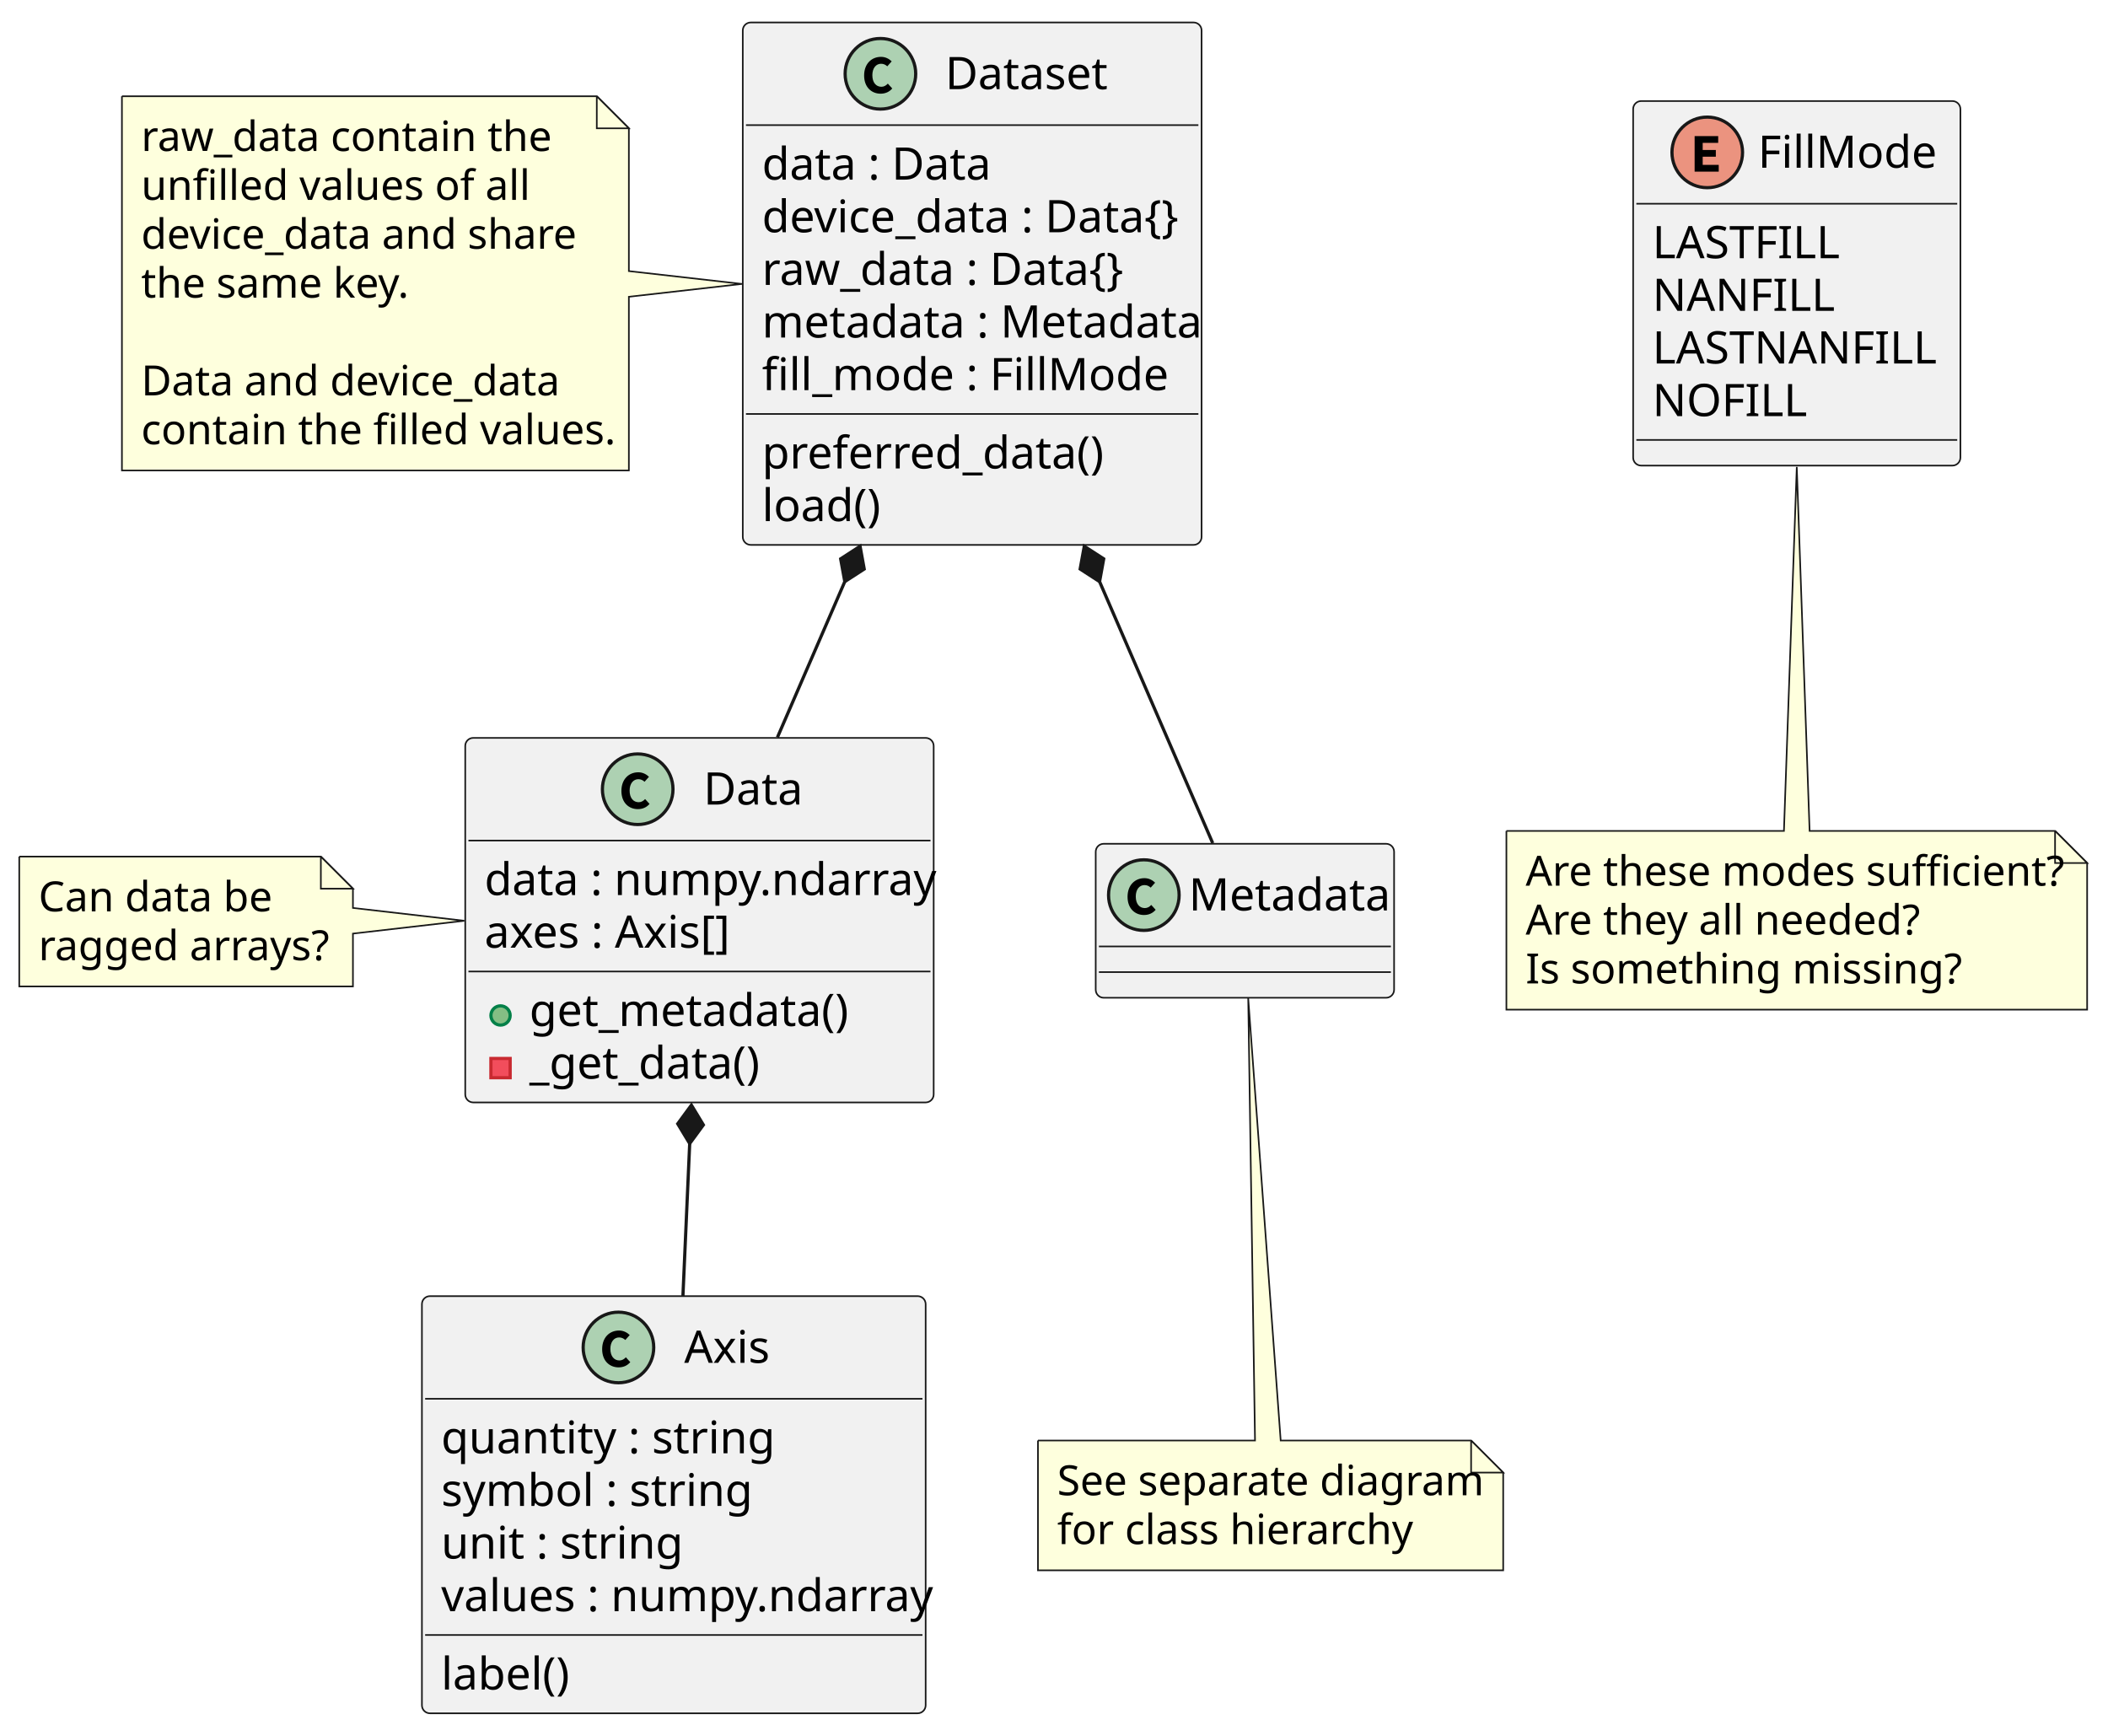
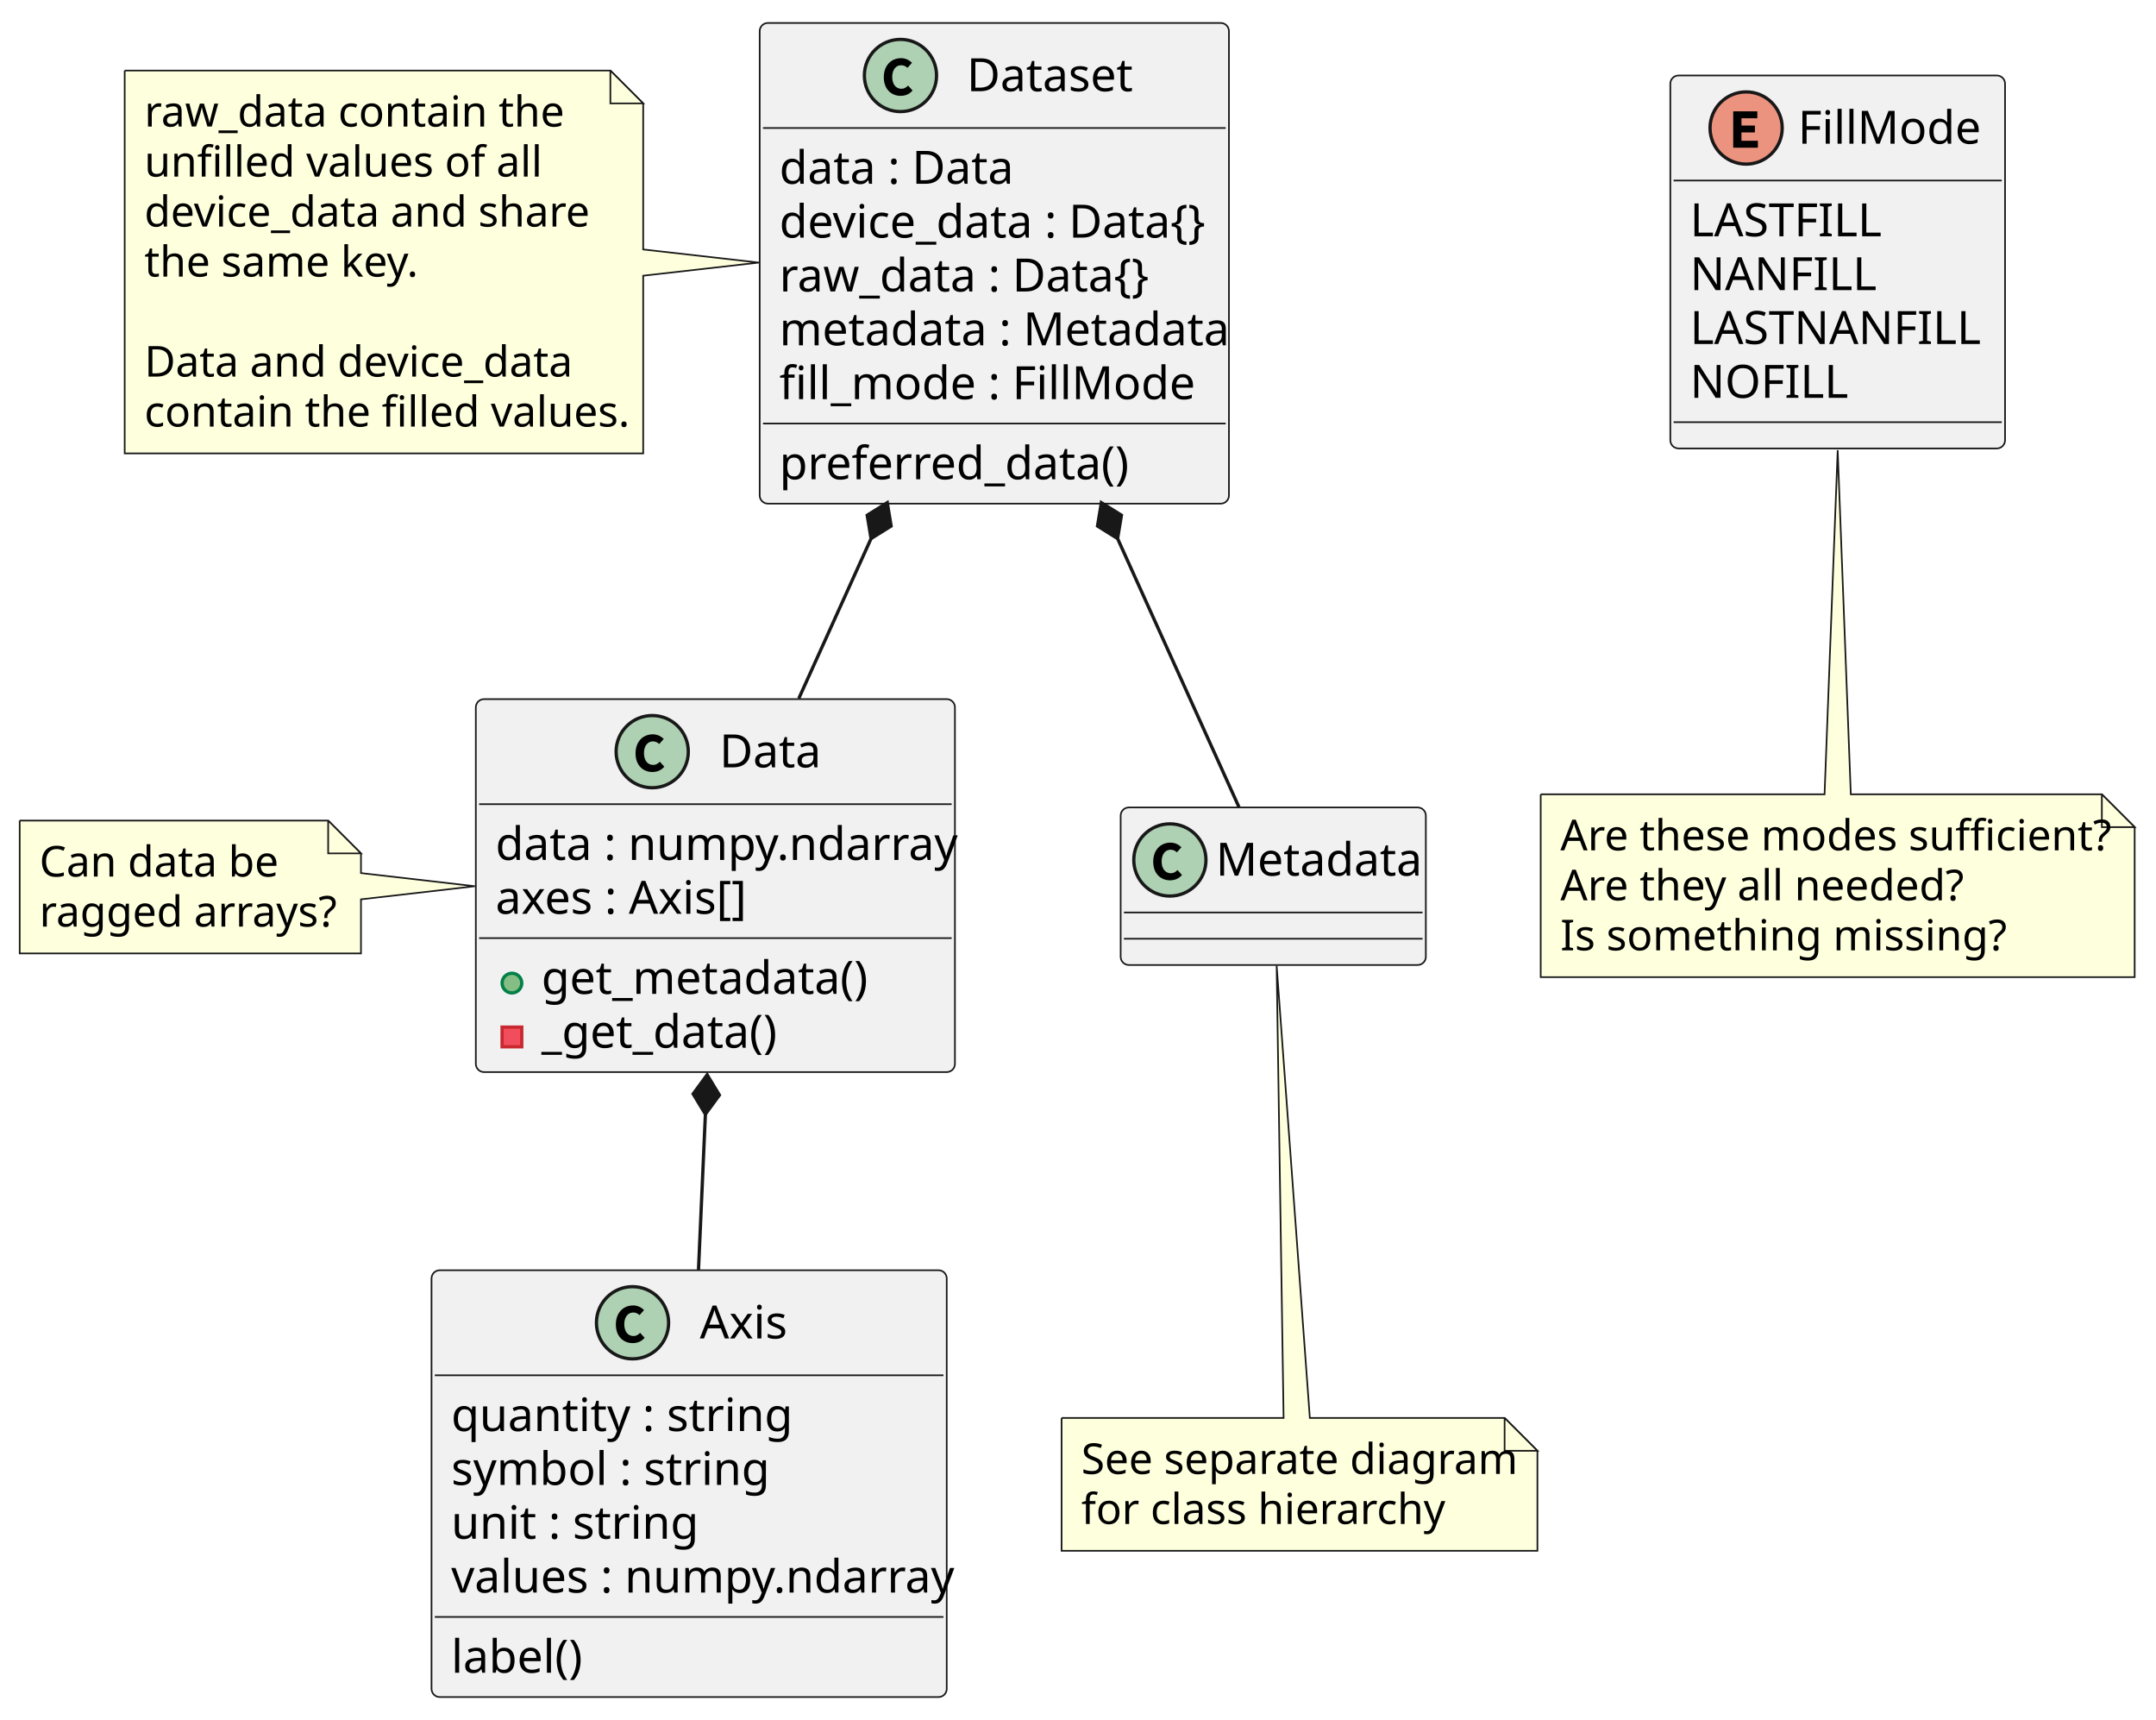
- <svg xmlns="http://www.w3.org/2000/svg" contentStyleType="text/css" height="541px" preserveAspectRatio="none" style="width:657px;height:541px;background:#FFFFFF;" version="1.1" viewBox="0 0 657 541" width="657px" zoomAndPan="magnify">
+ <svg xmlns="http://www.w3.org/2000/svg" contentStyleType="text/css" height="524px" preserveAspectRatio="none" style="width:657px;height:524px;background:#FFFFFF;" version="1.1" viewBox="0 0 657 524" width="657px" zoomAndPan="magnify">
  <defs />
  <g>
    <g id="elem_Dataset">
-       <rect codeLine="2" fill="#F1F1F1" height="162.844" id="Dataset" rx="2.5" ry="2.5" style="stroke:#181818;stroke-width:0.5;" width="143" x="231.5" y="7" />
+       <rect codeLine="2" fill="#F1F1F1" height="146.438" id="Dataset" rx="2.5" ry="2.5" style="stroke:#181818;stroke-width:0.5;" width="143" x="231.5" y="7" />
      <ellipse cx="274.4" cy="23" fill="#ADD1B2" rx="11" ry="11" style="stroke:#181818;stroke-width:1.0;" />
      <path d="M274.447,29.203 C275.947,29.203 277.181,28.641 278.087,27.578 L276.712,26.062 C276.166,26.656 275.509,27.047 274.712,27.047 C273.041,27.047 271.884,25.719 271.884,23.438 C271.884,21.219 273.041,19.875 274.603,19.875 C275.416,19.875 276.009,20.188 276.541,20.672 L277.916,19.125 C277.166,18.391 276.009,17.719 274.603,17.719 C271.65,17.719 269.322,19.859 269.322,23.531 C269.322,27.25 271.697,29.203 274.447,29.203 Z " fill="#000000" />
      <text fill="#000000" font-family="sans-serif" font-size="14" lengthAdjust="spacing" textLength="49" x="294.6" y="27.785">Dataset</text>
      <line style="stroke:#181818;stroke-width:0.5;" x1="232.5" x2="373.5" y1="39" y2="39" />
      <text fill="#000000" font-family="sans-serif" font-size="14" lengthAdjust="spacing" textLength="68" x="237.5" y="55.988">data : Data</text>
      <text fill="#000000" font-family="sans-serif" font-size="14" lengthAdjust="spacing" textLength="123" x="237.5" y="72.394">device_data : Data{}</text>
      <text fill="#000000" font-family="sans-serif" font-size="14" lengthAdjust="spacing" textLength="108" x="237.5" y="88.801">raw_data : Data{}</text>
      <text fill="#000000" font-family="sans-serif" font-size="14" lengthAdjust="spacing" textLength="131" x="237.5" y="105.207">metadata : Metadata</text>
      <text fill="#000000" font-family="sans-serif" font-size="14" lengthAdjust="spacing" textLength="116" x="237.5" y="121.613">fill_mode : FillMode</text>
      <line style="stroke:#181818;stroke-width:0.5;" x1="232.5" x2="373.5" y1="129.031" y2="129.031" />
      <text fill="#000000" font-family="sans-serif" font-size="14" lengthAdjust="spacing" textLength="102" x="237.5" y="146.019">preferred_data()</text>
-       <text fill="#000000" font-family="sans-serif" font-size="14" lengthAdjust="spacing" textLength="37" x="237.5" y="162.426">load()</text>
    </g>
    <g id="elem_GMN3">
-       <path d="M38,30 L38,146.641 A0,0 0 0 0 38,146.641 L196,146.641 A0,0 0 0 0 196,146.641 L196,92.5 L231.24,88.5 L196,84.5 L196,40 L186,30 L38,30 A0,0 0 0 0 38,30 " fill="#FEFFDD" style="stroke:#181818;stroke-width:0.5;" />
-       <path d="M186,30 L186,40 L196,40 L186,30 " fill="#FEFFDD" style="stroke:#181818;stroke-width:0.5;" />
-       <text fill="#000000" font-family="sans-serif" font-size="13" lengthAdjust="spacing" textLength="118" x="44" y="47.06">raw_data contain the</text>
-       <text fill="#000000" font-family="sans-serif" font-size="13" lengthAdjust="spacing" textLength="113" x="44" y="62.295">unfilled values of all</text>
-       <text fill="#000000" font-family="sans-serif" font-size="13" lengthAdjust="spacing" textLength="127" x="44" y="77.529">device_data and share</text>
-       <text fill="#000000" font-family="sans-serif" font-size="13" lengthAdjust="spacing" textLength="79" x="44" y="92.764">the same key.</text>
-       <text fill="#000000" font-family="sans-serif" font-size="13" lengthAdjust="spacing" textLength="3" x="44" y="107.998"> </text>
-       <text fill="#000000" font-family="sans-serif" font-size="13" lengthAdjust="spacing" textLength="122" x="44" y="123.232">Data and device_data</text>
-       <text fill="#000000" font-family="sans-serif" font-size="13" lengthAdjust="spacing" textLength="137" x="44" y="138.467">contain the filled values.</text>
+       <path d="M38,21.5 L38,138.141 A0,0 0 0 0 38,138.141 L196,138.141 A0,0 0 0 0 196,138.141 L196,84 L231.24,80 L196,76 L196,31.5 L186,21.5 L38,21.5 A0,0 0 0 0 38,21.5 " fill="#FEFFDD" style="stroke:#181818;stroke-width:0.5;" />
+       <path d="M186,21.5 L186,31.5 L196,31.5 L186,21.5 " fill="#FEFFDD" style="stroke:#181818;stroke-width:0.5;" />
+       <text fill="#000000" font-family="sans-serif" font-size="13" lengthAdjust="spacing" textLength="118" x="44" y="38.56">raw_data contain the</text>
+       <text fill="#000000" font-family="sans-serif" font-size="13" lengthAdjust="spacing" textLength="113" x="44" y="53.795">unfilled values of all</text>
+       <text fill="#000000" font-family="sans-serif" font-size="13" lengthAdjust="spacing" textLength="127" x="44" y="69.029">device_data and share</text>
+       <text fill="#000000" font-family="sans-serif" font-size="13" lengthAdjust="spacing" textLength="79" x="44" y="84.264">the same key.</text>
+       <text fill="#000000" font-family="sans-serif" font-size="13" lengthAdjust="spacing" textLength="3" x="44" y="99.498"> </text>
+       <text fill="#000000" font-family="sans-serif" font-size="13" lengthAdjust="spacing" textLength="122" x="44" y="114.732">Data and device_data</text>
+       <text fill="#000000" font-family="sans-serif" font-size="13" lengthAdjust="spacing" textLength="137" x="44" y="129.967">contain the filled values.</text>
    </g>
    <g id="elem_FillMode">
-       <rect codeLine="14" fill="#F1F1F1" height="113.625" id="FillMode" rx="2.5" ry="2.5" style="stroke:#181818;stroke-width:0.5;" width="102" x="509" y="31.5" />
-       <ellipse cx="532.1" cy="47.5" fill="#EB937F" rx="11" ry="11" style="stroke:#181818;stroke-width:1.0;" />
-       <path d="M528.163,53.5 L535.678,53.5 L535.678,51.391 L530.678,51.391 L530.678,48.844 L534.772,48.844 L534.772,46.75 L530.678,46.75 L530.678,44.531 L535.506,44.531 L535.506,42.422 L528.163,42.422 L528.163,53.5 Z " fill="#000000" />
-       <text fill="#000000" font-family="sans-serif" font-size="14" lengthAdjust="spacing" textLength="52" x="547.9" y="52.285">FillMode</text>
-       <line style="stroke:#181818;stroke-width:0.5;" x1="510" x2="610" y1="63.5" y2="63.5" />
-       <text fill="#000000" font-family="sans-serif" font-size="14" lengthAdjust="spacing" textLength="61" x="515" y="80.488">LASTFILL</text>
-       <text fill="#000000" font-family="sans-serif" font-size="14" lengthAdjust="spacing" textLength="57" x="515" y="96.894">NANFILL</text>
-       <text fill="#000000" font-family="sans-serif" font-size="14" lengthAdjust="spacing" textLength="90" x="515" y="113.301">LASTNANFILL</text>
-       <text fill="#000000" font-family="sans-serif" font-size="14" lengthAdjust="spacing" textLength="48" x="515" y="129.707">NOFILL</text>
-       <line style="stroke:#181818;stroke-width:0.5;" x1="510" x2="610" y1="137.125" y2="137.125" />
+       <rect codeLine="13" fill="#F1F1F1" height="113.625" id="FillMode" rx="2.5" ry="2.5" style="stroke:#181818;stroke-width:0.5;" width="102" x="509" y="23" />
+       <ellipse cx="532.1" cy="39" fill="#EB937F" rx="11" ry="11" style="stroke:#181818;stroke-width:1.0;" />
+       <path d="M528.163,45 L535.678,45 L535.678,42.891 L530.678,42.891 L530.678,40.344 L534.772,40.344 L534.772,38.25 L530.678,38.25 L530.678,36.031 L535.506,36.031 L535.506,33.922 L528.163,33.922 L528.163,45 Z " fill="#000000" />
+       <text fill="#000000" font-family="sans-serif" font-size="14" lengthAdjust="spacing" textLength="52" x="547.9" y="43.785">FillMode</text>
+       <line style="stroke:#181818;stroke-width:0.5;" x1="510" x2="610" y1="55" y2="55" />
+       <text fill="#000000" font-family="sans-serif" font-size="14" lengthAdjust="spacing" textLength="61" x="515" y="71.988">LASTFILL</text>
+       <text fill="#000000" font-family="sans-serif" font-size="14" lengthAdjust="spacing" textLength="57" x="515" y="88.394">NANFILL</text>
+       <text fill="#000000" font-family="sans-serif" font-size="14" lengthAdjust="spacing" textLength="90" x="515" y="104.801">LASTNANFILL</text>
+       <text fill="#000000" font-family="sans-serif" font-size="14" lengthAdjust="spacing" textLength="48" x="515" y="121.207">NOFILL</text>
+       <line style="stroke:#181818;stroke-width:0.5;" x1="510" x2="610" y1="128.625" y2="128.625" />
    </g>
    <g id="elem_GMN7">
-       <path d="M469.5,259 L469.5,314.703 A0,0 0 0 0 469.5,314.703 L650.5,314.703 A0,0 0 0 0 650.5,314.703 L650.5,269 L640.5,259 L564,259 L560,145.55 L556,259 L469.5,259 A0,0 0 0 0 469.5,259 " fill="#FEFFDD" style="stroke:#181818;stroke-width:0.5;" />
-       <path d="M640.5,259 L640.5,269 L650.5,269 L640.5,259 " fill="#FEFFDD" style="stroke:#181818;stroke-width:0.5;" />
-       <text fill="#000000" font-family="sans-serif" font-size="13" lengthAdjust="spacing" textLength="160" x="475.5" y="276.06">Are these modes sufficient?</text>
-       <text fill="#000000" font-family="sans-serif" font-size="13" lengthAdjust="spacing" textLength="113" x="475.5" y="291.295">Are they all needed?</text>
-       <text fill="#000000" font-family="sans-serif" font-size="13" lengthAdjust="spacing" textLength="128" x="475.5" y="306.529">Is something missing?</text>
+       <path d="M469.5,242 L469.5,297.703 A0,0 0 0 0 469.5,297.703 L650.5,297.703 A0,0 0 0 0 650.5,297.703 L650.5,252 L640.5,242 L564,242 L560,137.15 L556,242 L469.5,242 A0,0 0 0 0 469.5,242 " fill="#FEFFDD" style="stroke:#181818;stroke-width:0.5;" />
+       <path d="M640.5,242 L640.5,252 L650.5,252 L640.5,242 " fill="#FEFFDD" style="stroke:#181818;stroke-width:0.5;" />
+       <text fill="#000000" font-family="sans-serif" font-size="13" lengthAdjust="spacing" textLength="160" x="475.5" y="259.06">Are these modes sufficient?</text>
+       <text fill="#000000" font-family="sans-serif" font-size="13" lengthAdjust="spacing" textLength="113" x="475.5" y="274.295">Are they all needed?</text>
+       <text fill="#000000" font-family="sans-serif" font-size="13" lengthAdjust="spacing" textLength="128" x="475.5" y="289.529">Is something missing?</text>
    </g>
    <g id="elem_Metadata">
-       <rect codeLine="22" fill="#F1F1F1" height="48" id="Metadata" rx="2.5" ry="2.5" style="stroke:#181818;stroke-width:0.5;" width="93" x="341.5" y="263" />
-       <ellipse cx="356.5" cy="279" fill="#ADD1B2" rx="11" ry="11" style="stroke:#181818;stroke-width:1.0;" />
-       <path d="M356.547,285.203 C358.047,285.203 359.281,284.641 360.188,283.578 L358.812,282.062 C358.266,282.656 357.609,283.047 356.812,283.047 C355.141,283.047 353.984,281.719 353.984,279.438 C353.984,277.219 355.141,275.875 356.703,275.875 C357.516,275.875 358.109,276.188 358.641,276.672 L360.016,275.125 C359.266,274.391 358.109,273.719 356.703,273.719 C353.75,273.719 351.422,275.859 351.422,279.531 C351.422,283.25 353.797,285.203 356.547,285.203 Z " fill="#000000" />
-       <text fill="#000000" font-family="sans-serif" font-size="14" lengthAdjust="spacing" textLength="61" x="370.5" y="283.785">Metadata</text>
-       <line style="stroke:#181818;stroke-width:0.5;" x1="342.5" x2="433.5" y1="295" y2="295" />
-       <line style="stroke:#181818;stroke-width:0.5;" x1="342.5" x2="433.5" y1="303" y2="303" />
+       <rect codeLine="21" fill="#F1F1F1" height="48" id="Metadata" rx="2.5" ry="2.5" style="stroke:#181818;stroke-width:0.5;" width="93" x="341.5" y="246" />
+       <ellipse cx="356.5" cy="262" fill="#ADD1B2" rx="11" ry="11" style="stroke:#181818;stroke-width:1.0;" />
+       <path d="M356.547,268.203 C358.047,268.203 359.281,267.641 360.188,266.578 L358.812,265.062 C358.266,265.656 357.609,266.047 356.812,266.047 C355.141,266.047 353.984,264.719 353.984,262.438 C353.984,260.219 355.141,258.875 356.703,258.875 C357.516,258.875 358.109,259.188 358.641,259.672 L360.016,258.125 C359.266,257.391 358.109,256.719 356.703,256.719 C353.75,256.719 351.422,258.859 351.422,262.531 C351.422,266.25 353.797,268.203 356.547,268.203 Z " fill="#000000" />
+       <text fill="#000000" font-family="sans-serif" font-size="14" lengthAdjust="spacing" textLength="61" x="370.5" y="266.785">Metadata</text>
+       <line style="stroke:#181818;stroke-width:0.5;" x1="342.5" x2="433.5" y1="278" y2="278" />
+       <line style="stroke:#181818;stroke-width:0.5;" x1="342.5" x2="433.5" y1="286" y2="286" />
    </g>
    <g id="elem_GMN11">
-       <path d="M323.5,449 L323.5,489.469 A0,0 0 0 0 323.5,489.469 L468.5,489.469 A0,0 0 0 0 468.5,489.469 L468.5,459 L458.5,449 L399.15,449 L389.03,311.16 L391.15,449 L323.5,449 A0,0 0 0 0 323.5,449 " fill="#FEFFDD" style="stroke:#181818;stroke-width:0.5;" />
-       <path d="M458.5,449 L458.5,459 L468.5,459 L458.5,449 " fill="#FEFFDD" style="stroke:#181818;stroke-width:0.5;" />
-       <text fill="#000000" font-family="sans-serif" font-size="13" lengthAdjust="spacing" textLength="124" x="329.5" y="466.06">See separate diagram</text>
-       <text fill="#000000" font-family="sans-serif" font-size="13" lengthAdjust="spacing" textLength="105" x="329.5" y="481.295">for class hierarchy</text>
+       <path d="M323.5,432 L323.5,472.469 A0,0 0 0 0 323.5,472.469 L468.5,472.469 A0,0 0 0 0 468.5,472.469 L468.5,442 L458.5,432 L399.15,432 L389.03,294.16 L391.15,432 L323.5,432 A0,0 0 0 0 323.5,432 " fill="#FEFFDD" style="stroke:#181818;stroke-width:0.5;" />
+       <path d="M458.5,432 L458.5,442 L468.5,442 L458.5,432 " fill="#FEFFDD" style="stroke:#181818;stroke-width:0.5;" />
+       <text fill="#000000" font-family="sans-serif" font-size="13" lengthAdjust="spacing" textLength="124" x="329.5" y="449.06">See separate diagram</text>
+       <text fill="#000000" font-family="sans-serif" font-size="13" lengthAdjust="spacing" textLength="105" x="329.5" y="464.295">for class hierarchy</text>
    </g>
    <g id="elem_Data">
-       <rect codeLine="26" fill="#F1F1F1" height="113.625" id="Data" rx="2.5" ry="2.5" style="stroke:#181818;stroke-width:0.5;" width="146" x="145" y="230" />
-       <ellipse cx="198.75" cy="246" fill="#ADD1B2" rx="11" ry="11" style="stroke:#181818;stroke-width:1.0;" />
-       <path d="M198.797,252.203 C200.297,252.203 201.531,251.641 202.438,250.578 L201.062,249.062 C200.516,249.656 199.859,250.047 199.062,250.047 C197.391,250.047 196.234,248.719 196.234,246.438 C196.234,244.219 197.391,242.875 198.953,242.875 C199.766,242.875 200.359,243.188 200.891,243.672 L202.266,242.125 C201.516,241.391 200.359,240.719 198.953,240.719 C196,240.719 193.672,242.859 193.672,246.531 C193.672,250.25 196.047,252.203 198.797,252.203 Z " fill="#000000" />
-       <text fill="#000000" font-family="sans-serif" font-size="14" lengthAdjust="spacing" textLength="30" x="219.25" y="250.785">Data</text>
-       <line style="stroke:#181818;stroke-width:0.5;" x1="146" x2="290" y1="262" y2="262" />
-       <text fill="#000000" font-family="sans-serif" font-size="14" lengthAdjust="spacing" textLength="134" x="151" y="278.988">data : numpy.ndarray</text>
-       <text fill="#000000" font-family="sans-serif" font-size="14" lengthAdjust="spacing" textLength="72" x="151" y="295.394">axes : Axis[]</text>
-       <line style="stroke:#181818;stroke-width:0.5;" x1="146" x2="290" y1="302.812" y2="302.812" />
-       <ellipse cx="156" cy="316.516" fill="#84BE84" rx="3" ry="3" style="stroke:#038048;stroke-width:1.0;" />
-       <text fill="#000000" font-family="sans-serif" font-size="14" lengthAdjust="spacing" textLength="97" x="165" y="319.801">get_metadata()</text>
-       <rect fill="#F24D5C" height="6" style="stroke:#C82930;stroke-width:1.0;" width="6" x="153" y="329.922" />
-       <text fill="#000000" font-family="sans-serif" font-size="14" lengthAdjust="spacing" textLength="71" x="165" y="336.207">_get_data()</text>
+       <rect codeLine="25" fill="#F1F1F1" height="113.625" id="Data" rx="2.5" ry="2.5" style="stroke:#181818;stroke-width:0.5;" width="146" x="145" y="213" />
+       <ellipse cx="198.75" cy="229" fill="#ADD1B2" rx="11" ry="11" style="stroke:#181818;stroke-width:1.0;" />
+       <path d="M198.797,235.203 C200.297,235.203 201.531,234.641 202.438,233.578 L201.062,232.062 C200.516,232.656 199.859,233.047 199.062,233.047 C197.391,233.047 196.234,231.719 196.234,229.438 C196.234,227.219 197.391,225.875 198.953,225.875 C199.766,225.875 200.359,226.188 200.891,226.672 L202.266,225.125 C201.516,224.391 200.359,223.719 198.953,223.719 C196,223.719 193.672,225.859 193.672,229.531 C193.672,233.25 196.047,235.203 198.797,235.203 Z " fill="#000000" />
+       <text fill="#000000" font-family="sans-serif" font-size="14" lengthAdjust="spacing" textLength="30" x="219.25" y="233.785">Data</text>
+       <line style="stroke:#181818;stroke-width:0.5;" x1="146" x2="290" y1="245" y2="245" />
+       <text fill="#000000" font-family="sans-serif" font-size="14" lengthAdjust="spacing" textLength="134" x="151" y="261.988">data : numpy.ndarray</text>
+       <text fill="#000000" font-family="sans-serif" font-size="14" lengthAdjust="spacing" textLength="72" x="151" y="278.394">axes : Axis[]</text>
+       <line style="stroke:#181818;stroke-width:0.5;" x1="146" x2="290" y1="285.812" y2="285.812" />
+       <ellipse cx="156" cy="299.516" fill="#84BE84" rx="3" ry="3" style="stroke:#038048;stroke-width:1.0;" />
+       <text fill="#000000" font-family="sans-serif" font-size="14" lengthAdjust="spacing" textLength="97" x="165" y="302.801">get_metadata()</text>
+       <rect fill="#F24D5C" height="6" style="stroke:#C82930;stroke-width:1.0;" width="6" x="153" y="312.922" />
+       <text fill="#000000" font-family="sans-serif" font-size="14" lengthAdjust="spacing" textLength="71" x="165" y="319.207">_get_data()</text>
    </g>
    <g id="elem_GMN15">
-       <path d="M6,267 L6,307.469 A0,0 0 0 0 6,307.469 L110,307.469 A0,0 0 0 0 110,307.469 L110,291 L144.72,287 L110,283 L110,277 L100,267 L6,267 A0,0 0 0 0 6,267 " fill="#FEFFDD" style="stroke:#181818;stroke-width:0.5;" />
-       <path d="M100,267 L100,277 L110,277 L100,267 " fill="#FEFFDD" style="stroke:#181818;stroke-width:0.5;" />
-       <text fill="#000000" font-family="sans-serif" font-size="13" lengthAdjust="spacing" textLength="67" x="12" y="284.06">Can data be</text>
-       <text fill="#000000" font-family="sans-serif" font-size="13" lengthAdjust="spacing" textLength="83" x="12" y="299.295">ragged arrays?</text>
+       <path d="M6,250 L6,290.469 A0,0 0 0 0 6,290.469 L110,290.469 A0,0 0 0 0 110,290.469 L110,274 L144.72,270 L110,266 L110,260 L100,250 L6,250 A0,0 0 0 0 6,250 " fill="#FEFFDD" style="stroke:#181818;stroke-width:0.5;" />
+       <path d="M100,250 L100,260 L110,260 L100,250 " fill="#FEFFDD" style="stroke:#181818;stroke-width:0.5;" />
+       <text fill="#000000" font-family="sans-serif" font-size="13" lengthAdjust="spacing" textLength="67" x="12" y="267.06">Can data be</text>
+       <text fill="#000000" font-family="sans-serif" font-size="13" lengthAdjust="spacing" textLength="83" x="12" y="282.295">ragged arrays?</text>
    </g>
    <g id="elem_Axis">
-       <rect codeLine="35" fill="#F1F1F1" height="130.031" id="Axis" rx="2.5" ry="2.5" style="stroke:#181818;stroke-width:0.5;" width="157" x="131.5" y="404" />
-       <ellipse cx="192.75" cy="420" fill="#ADD1B2" rx="11" ry="11" style="stroke:#181818;stroke-width:1.0;" />
-       <path d="M192.797,426.203 C194.297,426.203 195.531,425.641 196.438,424.578 L195.062,423.062 C194.516,423.656 193.859,424.047 193.062,424.047 C191.391,424.047 190.234,422.719 190.234,420.438 C190.234,418.219 191.391,416.875 192.953,416.875 C193.766,416.875 194.359,417.188 194.891,417.672 L196.266,416.125 C195.516,415.391 194.359,414.719 192.953,414.719 C190,414.719 187.672,416.859 187.672,420.531 C187.672,424.25 190.047,426.203 192.797,426.203 Z " fill="#000000" />
-       <text fill="#000000" font-family="sans-serif" font-size="14" lengthAdjust="spacing" textLength="26" x="213.25" y="424.785">Axis</text>
-       <line style="stroke:#181818;stroke-width:0.5;" x1="132.5" x2="287.5" y1="436" y2="436" />
-       <text fill="#000000" font-family="sans-serif" font-size="14" lengthAdjust="spacing" textLength="97" x="137.5" y="452.988">quantity : string</text>
-       <text fill="#000000" font-family="sans-serif" font-size="14" lengthAdjust="spacing" textLength="90" x="137.5" y="469.394">symbol : string</text>
-       <text fill="#000000" font-family="sans-serif" font-size="14" lengthAdjust="spacing" textLength="69" x="137.5" y="485.801">unit : string</text>
-       <text fill="#000000" font-family="sans-serif" font-size="14" lengthAdjust="spacing" textLength="145" x="137.5" y="502.207">values : numpy.ndarray</text>
-       <line style="stroke:#181818;stroke-width:0.5;" x1="132.5" x2="287.5" y1="509.625" y2="509.625" />
-       <text fill="#000000" font-family="sans-serif" font-size="14" lengthAdjust="spacing" textLength="39" x="137.5" y="526.613">label()</text>
+       <rect codeLine="34" fill="#F1F1F1" height="130.031" id="Axis" rx="2.5" ry="2.5" style="stroke:#181818;stroke-width:0.5;" width="157" x="131.5" y="387" />
+       <ellipse cx="192.75" cy="403" fill="#ADD1B2" rx="11" ry="11" style="stroke:#181818;stroke-width:1.0;" />
+       <path d="M192.797,409.203 C194.297,409.203 195.531,408.641 196.438,407.578 L195.062,406.062 C194.516,406.656 193.859,407.047 193.062,407.047 C191.391,407.047 190.234,405.719 190.234,403.438 C190.234,401.219 191.391,399.875 192.953,399.875 C193.766,399.875 194.359,400.188 194.891,400.672 L196.266,399.125 C195.516,398.391 194.359,397.719 192.953,397.719 C190,397.719 187.672,399.859 187.672,403.531 C187.672,407.25 190.047,409.203 192.797,409.203 Z " fill="#000000" />
+       <text fill="#000000" font-family="sans-serif" font-size="14" lengthAdjust="spacing" textLength="26" x="213.25" y="407.785">Axis</text>
+       <line style="stroke:#181818;stroke-width:0.5;" x1="132.5" x2="287.5" y1="419" y2="419" />
+       <text fill="#000000" font-family="sans-serif" font-size="14" lengthAdjust="spacing" textLength="97" x="137.5" y="435.988">quantity : string</text>
+       <text fill="#000000" font-family="sans-serif" font-size="14" lengthAdjust="spacing" textLength="90" x="137.5" y="452.394">symbol : string</text>
+       <text fill="#000000" font-family="sans-serif" font-size="14" lengthAdjust="spacing" textLength="69" x="137.5" y="468.801">unit : string</text>
+       <text fill="#000000" font-family="sans-serif" font-size="14" lengthAdjust="spacing" textLength="145" x="137.5" y="485.207">values : numpy.ndarray</text>
+       <line style="stroke:#181818;stroke-width:0.5;" x1="132.5" x2="287.5" y1="492.625" y2="492.625" />
+       <text fill="#000000" font-family="sans-serif" font-size="14" lengthAdjust="spacing" textLength="39" x="137.5" y="509.613">label()</text>
    </g>
    <g id="link_Dataset_Metadata">
-       <path codeLine="44" d="M342.704,181.284 C357.174,214.734 368.09,239.97 377.97,262.81 " fill="none" id="Dataset-backto-Metadata" style="stroke:#181818;stroke-width:1.0;" />
-       <polygon fill="#181818" points="337.94,170.27,336.651,177.365,342.704,181.284,343.993,174.189,337.94,170.27" style="stroke:#181818;stroke-width:1.0;" />
+       <path codeLine="43" d="M340.564,164.084 C355.454,197.014 367.11,222.79 377.55,245.89 " fill="none" id="Dataset-backto-Metadata" style="stroke:#181818;stroke-width:1.0;" />
+       <polygon fill="#181818" points="335.62,153.15,334.447,160.265,340.564,164.084,341.737,156.969,335.62,153.15" style="stroke:#181818;stroke-width:1.0;" />
    </g>
    <g id="link_Dataset_Data">
-       <path codeLine="45" d="M263.298,181.285 C254.648,201.295 250.32,211.29 242.3,229.83 " fill="none" id="Dataset-backto-Data" style="stroke:#181818;stroke-width:1.0;" />
-       <polygon fill="#181818" points="268.06,170.27,262.008,174.19,263.298,181.285,269.351,177.365,268.06,170.27" style="stroke:#181818;stroke-width:1.0;" />
+       <path codeLine="44" d="M265.438,164.085 C256.498,183.865 251.88,194.07 243.41,212.81 " fill="none" id="Dataset-backto-Data" style="stroke:#181818;stroke-width:1.0;" />
+       <polygon fill="#181818" points="270.38,153.15,264.264,156.97,265.438,164.085,271.554,160.265,270.38,153.15" style="stroke:#181818;stroke-width:1.0;" />
    </g>
    <g id="link_Data_Axis">
-       <path codeLine="46" d="M214.956,356.448 C214.116,375.318 213.71,384.49 212.85,403.9 " fill="none" id="Data-backto-Axis" style="stroke:#181818;stroke-width:1.0;" />
-       <polygon fill="#181818" points="215.49,344.46,211.227,350.276,214.956,356.448,219.219,350.632,215.49,344.46" style="stroke:#181818;stroke-width:1.0;" />
+       <path codeLine="45" d="M214.956,339.448 C214.116,358.318 213.71,367.49 212.85,386.9 " fill="none" id="Data-backto-Axis" style="stroke:#181818;stroke-width:1.0;" />
+       <polygon fill="#181818" points="215.49,327.46,211.227,333.276,214.956,339.448,219.219,333.632,215.49,327.46" style="stroke:#181818;stroke-width:1.0;" />
    </g>
  </g>
</svg>
